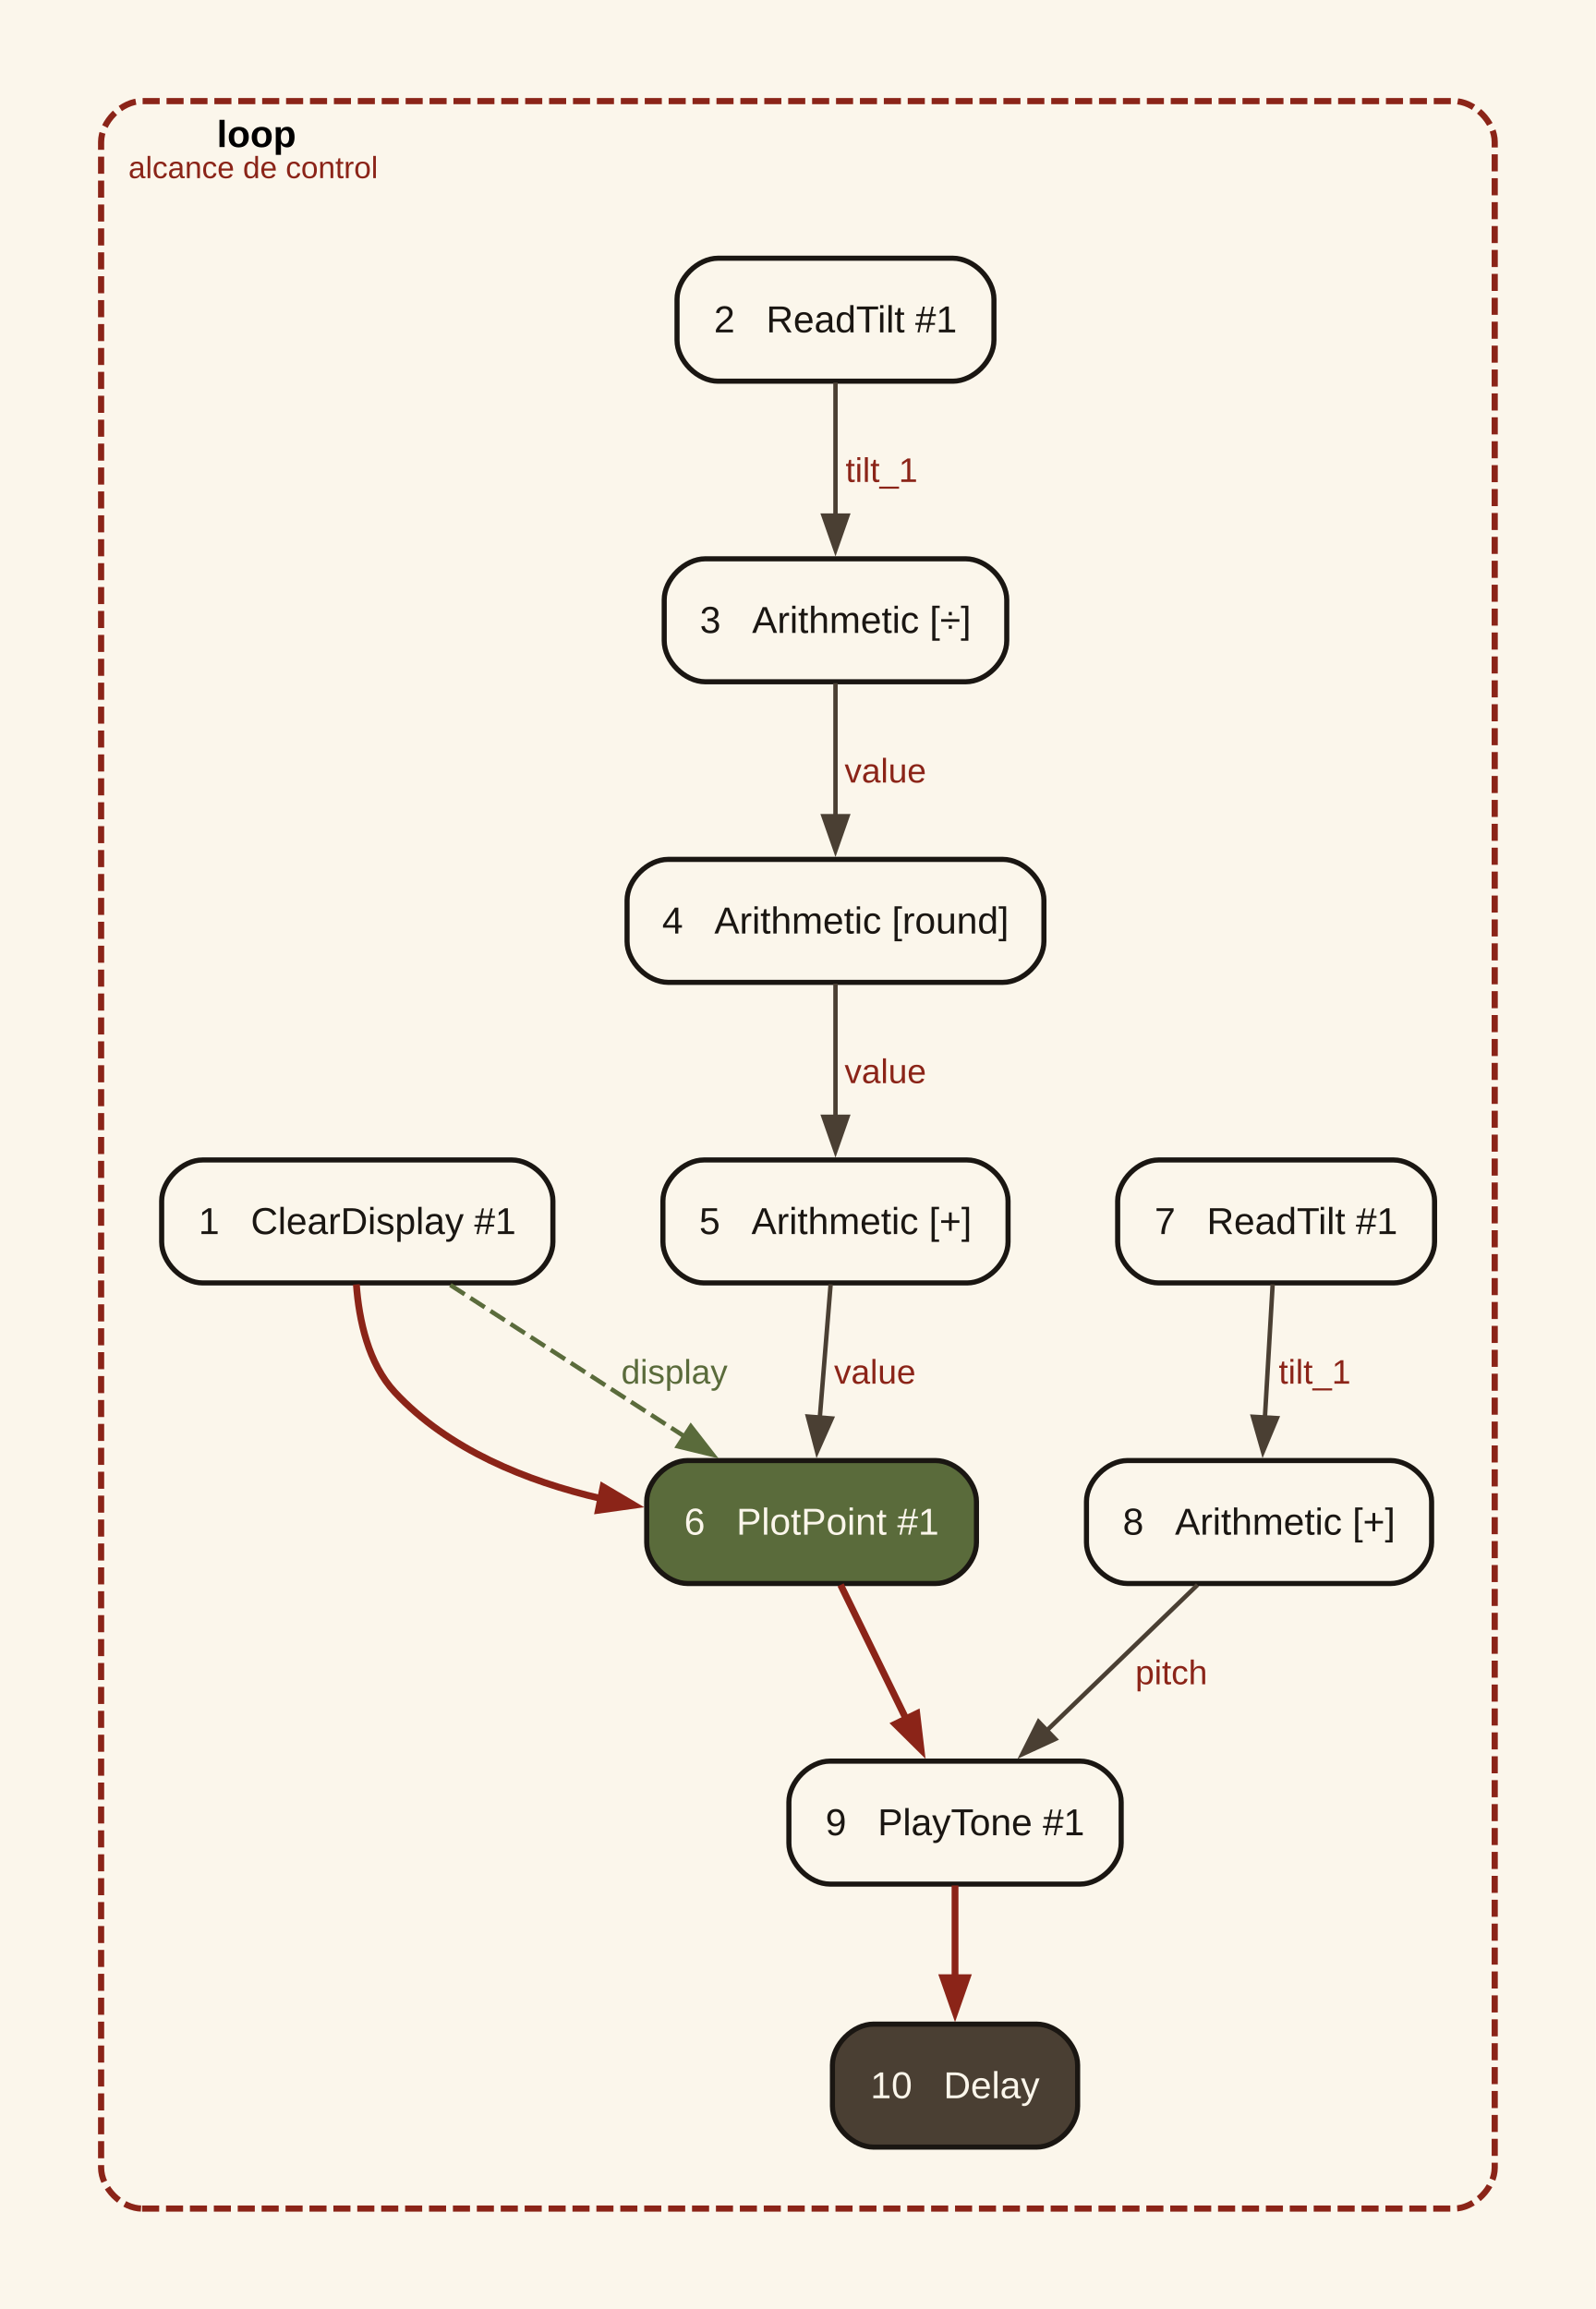
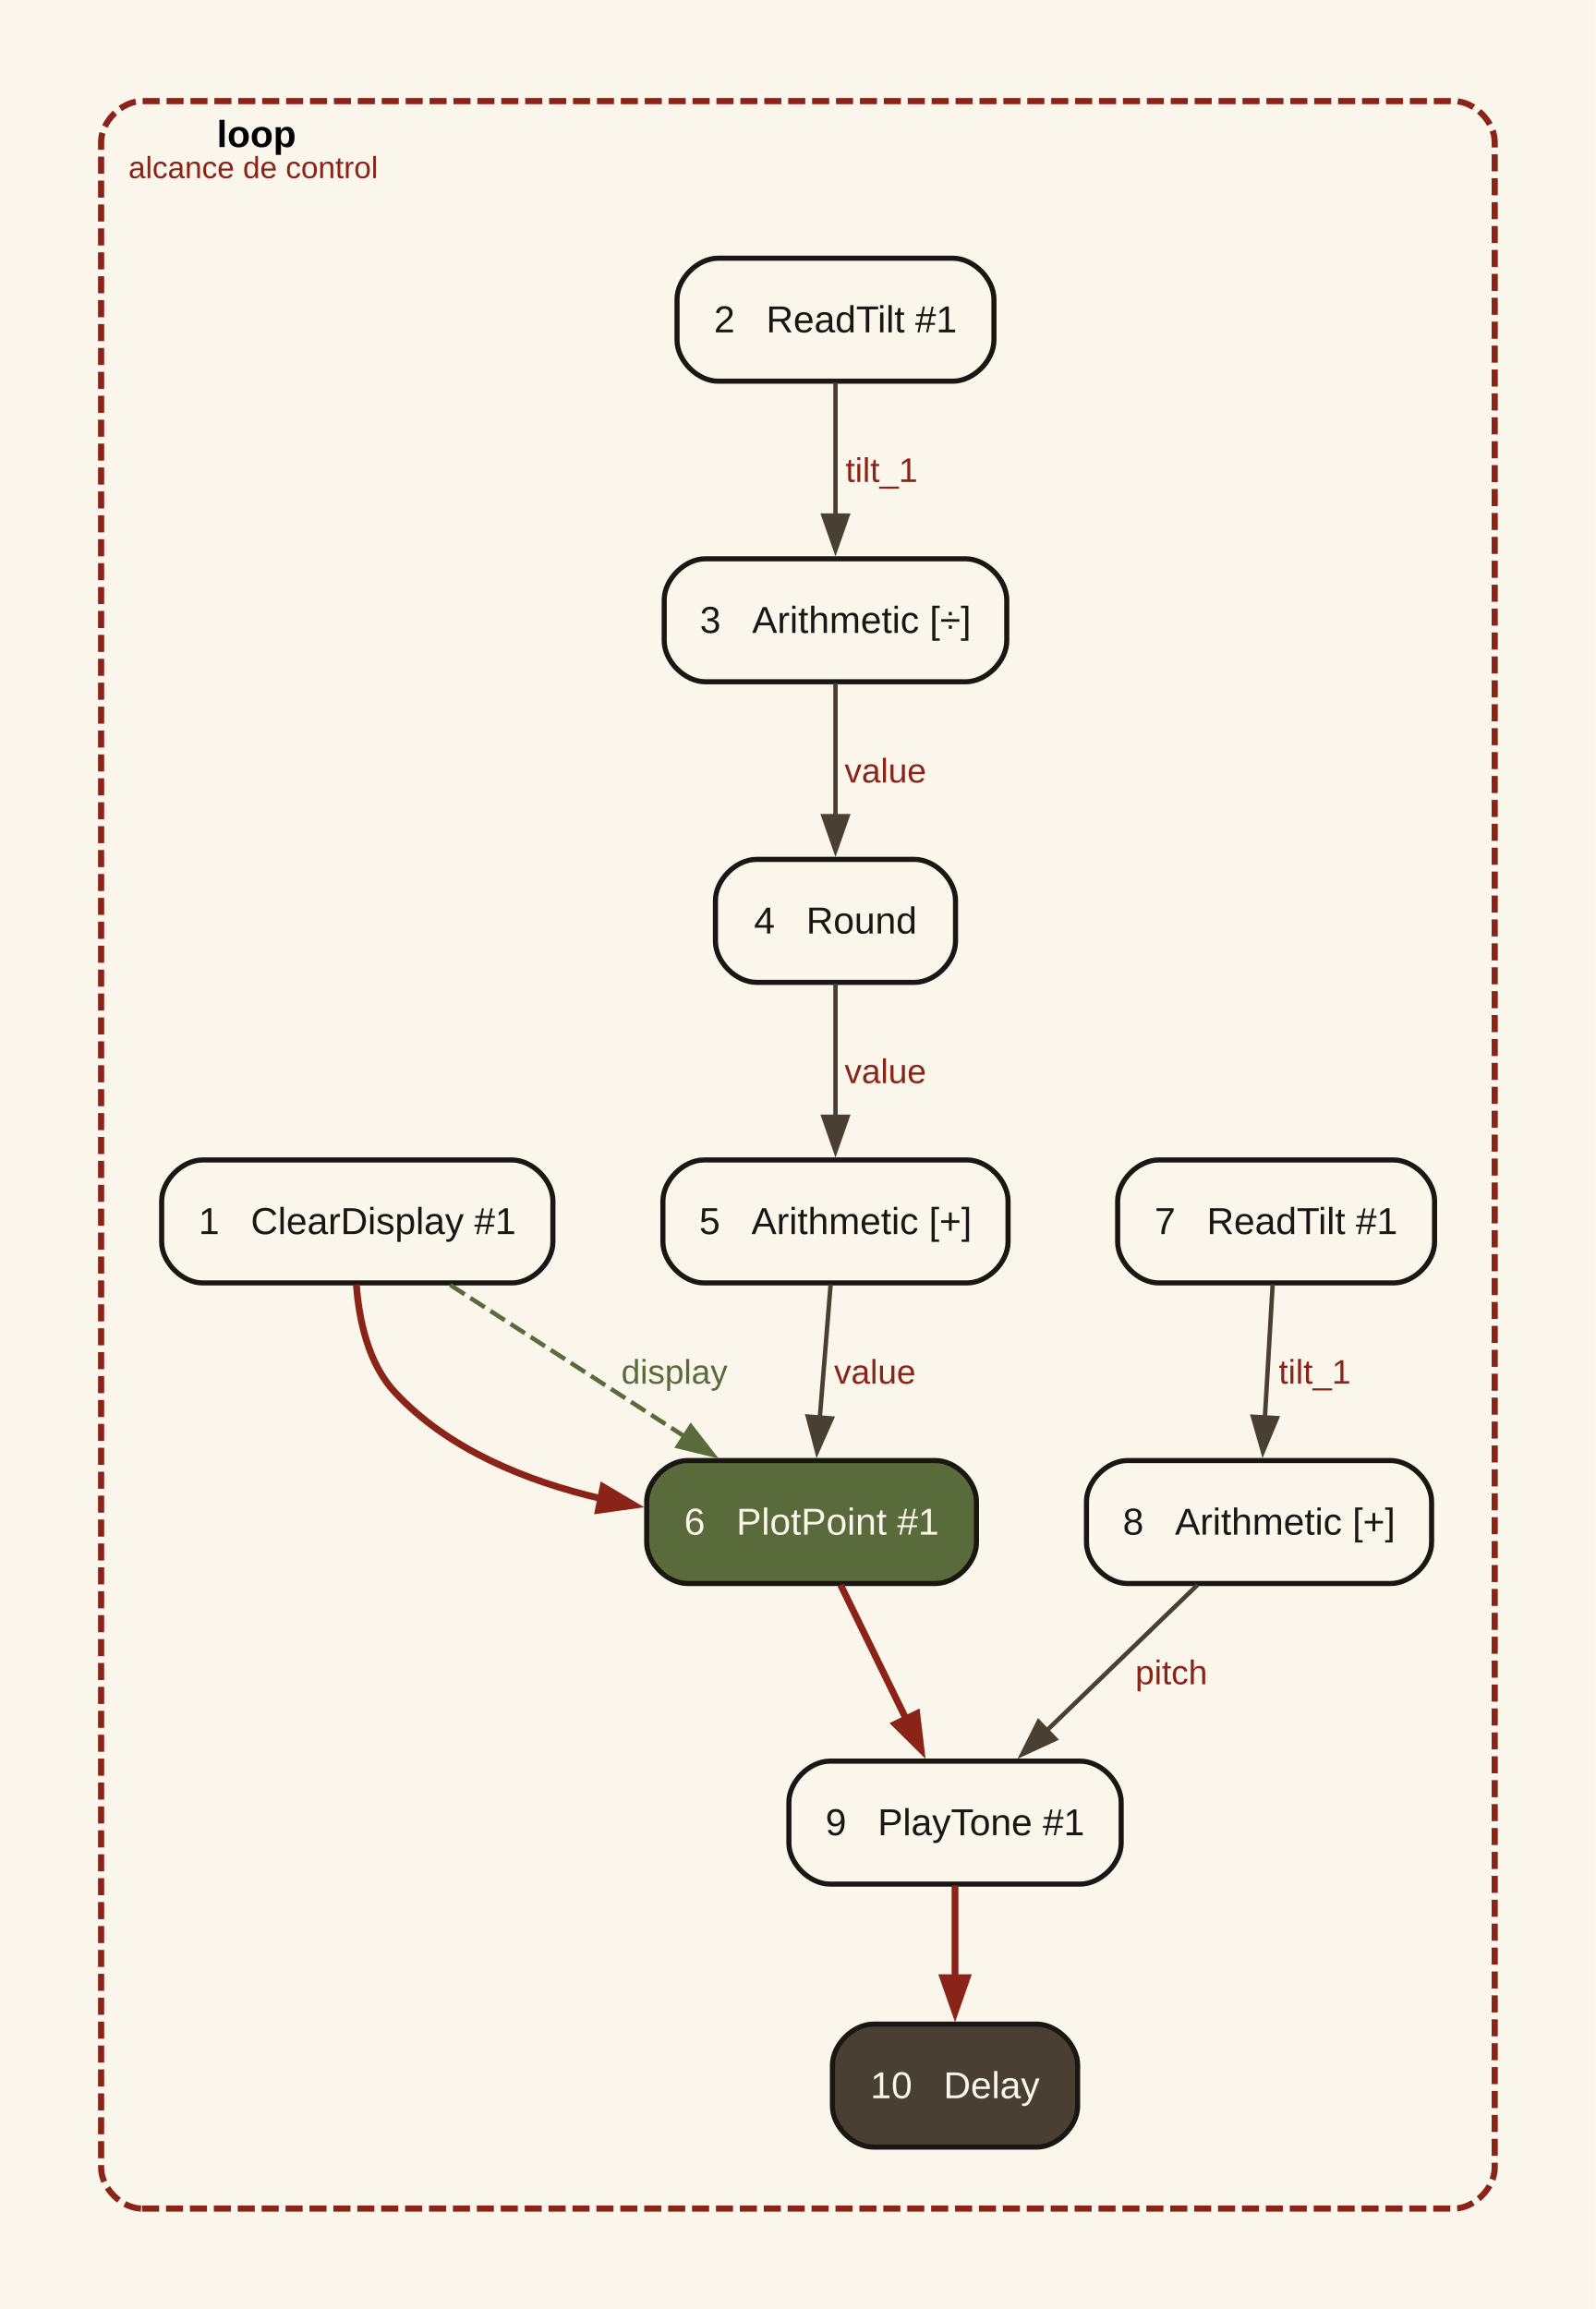
<svg xmlns="http://www.w3.org/2000/svg" width="467pt" height="676pt" viewBox="0.00 0.00 467.00 676.00">
  <g id="graph0" class="graph" transform="scale(1 1) rotate(0) translate(21.6 654.6)">
    <polygon fill="#fbf6eb" stroke="none" points="-21.6,21.6 -21.6,-654.6 445.6,-654.6 445.6,21.6 -21.6,21.6" />
    <g id="clust1" class="cluster">
      <path fill="#fbf6eb" stroke="#8b2418" stroke-width="1.8" stroke-dasharray="5,2" d="M20,-8C20,-8 404,-8 404,-8 410,-8 416,-14 416,-20 416,-20 416,-613 416,-613 416,-619 410,-625 404,-625 404,-625 20,-625 20,-625 14,-625 8,-619 8,-613 8,-613 8,-20 8,-20 8,-14 14,-8 20,-8" />
      <text xml:space="preserve" text-anchor="start" x="41.88" y="-611.55" font-family="Arial" font-weight="bold" font-size="11.00">loop</text>
      <text xml:space="preserve" text-anchor="start" x="16" y="-602.45" font-family="Arial" font-size="9.00" fill="#8b2418">alcance de control</text>
    </g>
    <g id="node1" class="node">
      <path fill="#fbf6eb" stroke="#1a1612" stroke-width="1.5" d="M128.27,-315C128.27,-315 37.73,-315 37.73,-315 31.73,-315 25.73,-309 25.73,-303 25.73,-303 25.73,-291 25.73,-291 25.73,-285 31.73,-279 37.73,-279 37.73,-279 128.27,-279 128.27,-279 134.27,-279 140.27,-285 140.27,-291 140.27,-291 140.27,-303 140.27,-303 140.27,-309 134.27,-315 128.27,-315" />
      <text xml:space="preserve" text-anchor="middle" x="83" y="-293.3" font-family="Arial" font-size="11.00" fill="#1a1612">1   ClearDisplay #1</text>
    </g>
    <g id="node6" class="node">
      <path fill="#5a6b3b" stroke="#1a1612" stroke-width="1.5" d="M252.27,-227C252.27,-227 179.73,-227 179.73,-227 173.73,-227 167.73,-221 167.73,-215 167.73,-215 167.73,-203 167.73,-203 167.73,-197 173.73,-191 179.73,-191 179.73,-191 252.27,-191 252.27,-191 258.27,-191 264.27,-197 264.27,-203 264.27,-203 264.27,-215 264.27,-215 264.27,-221 258.27,-227 252.27,-227" />
      <text xml:space="preserve" text-anchor="middle" x="216" y="-205.3" font-family="Arial" font-size="11.00" fill="#fbf6eb">6   PlotPoint #1</text>
    </g>
    <g id="edge1" class="edge">
      <path fill="none" stroke="#8b2418" stroke-width="2" d="M82.73,-278.58C83.49,-268.2 86.17,-255.43 94,-247 109.61,-230.19 132.59,-220.93 154.4,-215.86" />
      <polygon fill="#8b2418" stroke="#8b2418" stroke-width="2" points="154.95,-219.31 164.07,-213.92 153.58,-212.45 154.95,-219.31" />
    </g>
    <g id="edge2" class="edge">
      <path fill="none" stroke="#5a6b3b" stroke-width="1.3" stroke-dasharray="5,2" d="M110.24,-278.39C130.05,-265.58 157.11,-248.08 178.9,-233.99" />
      <polygon fill="#5a6b3b" stroke="#5a6b3b" stroke-width="1.3" points="180.65,-237.02 187.15,-228.66 176.85,-231.15 180.65,-237.02" />
      <text xml:space="preserve" text-anchor="middle" x="175.84" y="-249.5" font-family="Arial" font-size="10.00" fill="#5a6b3b"> display </text>
    </g>
    <g id="node2" class="node">
      <path fill="#fbf6eb" stroke="#1a1612" stroke-width="1.5" d="M257.39,-579C257.39,-579 188.61,-579 188.61,-579 182.61,-579 176.61,-573 176.61,-567 176.61,-567 176.61,-555 176.61,-555 176.61,-549 182.61,-543 188.61,-543 188.61,-543 257.39,-543 257.39,-543 263.39,-543 269.39,-549 269.39,-555 269.39,-555 269.39,-567 269.39,-567 269.39,-573 263.39,-579 257.39,-579" />
      <text xml:space="preserve" text-anchor="middle" x="223" y="-557.3" font-family="Arial" font-size="11.00" fill="#1a1612">2   ReadTilt #1</text>
    </g>
    <g id="node3" class="node">
      <path fill="#fbf6eb" stroke="#1a1612" stroke-width="1.5" d="M261.14,-491C261.14,-491 184.86,-491 184.86,-491 178.86,-491 172.86,-485 172.86,-479 172.86,-479 172.86,-467 172.86,-467 172.86,-461 178.86,-455 184.86,-455 184.86,-455 261.14,-455 261.14,-455 267.14,-455 273.14,-461 273.14,-467 273.14,-467 273.14,-479 273.14,-479 273.14,-485 267.14,-491 261.14,-491" />
      <text xml:space="preserve" text-anchor="middle" x="223" y="-469.3" font-family="Arial" font-size="11.00" fill="#1a1612">3   Arithmetic [÷]</text>
    </g>
    <g id="edge3" class="edge">
      <path fill="none" stroke="#4a3f33" stroke-width="1.3" d="M223,-542.6C223,-531.36 223,-516.47 223,-503.43" />
      <polygon fill="#4a3f33" stroke="#4a3f33" stroke-width="1.3" points="226.5,-503.64 223,-493.64 219.5,-503.64 226.5,-503.64" />
      <text xml:space="preserve" text-anchor="middle" x="236.5" y="-513.5" font-family="Arial" font-size="10.00" fill="#8b2418"> tilt_1 </text>
    </g>
    <g id="node4" class="node">
-       <path fill="#fbf6eb" stroke="#1a1612" stroke-width="1.5" d="M272.02,-403C272.02,-403 173.98,-403 173.98,-403 167.98,-403 161.98,-397 161.98,-391 161.98,-391 161.98,-379 161.98,-379 161.98,-373 167.98,-367 173.98,-367 173.98,-367 272.02,-367 272.02,-367 278.02,-367 284.02,-373 284.02,-379 284.02,-379 284.02,-391 284.02,-391 284.02,-397 278.02,-403 272.02,-403" />
-       <text xml:space="preserve" text-anchor="middle" x="223" y="-381.3" font-family="Arial" font-size="11.00" fill="#1a1612">4   Arithmetic [round]</text>
+       <path fill="#fbf6eb" stroke="#1a1612" stroke-width="1.5" d="M246.14,-403C246.14,-403 199.86,-403 199.86,-403 193.86,-403 187.86,-397 187.86,-391 187.86,-391 187.86,-379 187.86,-379 187.86,-373 193.86,-367 199.86,-367 199.86,-367 246.14,-367 246.14,-367 252.14,-367 258.14,-373 258.14,-379 258.14,-379 258.14,-391 258.14,-391 258.14,-397 252.14,-403 246.14,-403" />
+       <text xml:space="preserve" text-anchor="middle" x="223" y="-381.3" font-family="Arial" font-size="11.00" fill="#1a1612">4   Round</text>
    </g>
    <g id="edge4" class="edge">
      <path fill="none" stroke="#4a3f33" stroke-width="1.3" d="M223,-454.6C223,-443.36 223,-428.47 223,-415.43" />
      <polygon fill="#4a3f33" stroke="#4a3f33" stroke-width="1.3" points="226.5,-415.64 223,-405.64 219.5,-415.64 226.5,-415.64" />
      <text xml:space="preserve" text-anchor="middle" x="237.62" y="-425.5" font-family="Arial" font-size="10.00" fill="#8b2418"> value </text>
    </g>
    <g id="node5" class="node">
      <path fill="#fbf6eb" stroke="#1a1612" stroke-width="1.5" d="M261.52,-315C261.52,-315 184.48,-315 184.48,-315 178.48,-315 172.48,-309 172.48,-303 172.48,-303 172.48,-291 172.48,-291 172.48,-285 178.48,-279 184.48,-279 184.48,-279 261.52,-279 261.52,-279 267.52,-279 273.52,-285 273.52,-291 273.52,-291 273.52,-303 273.52,-303 273.52,-309 267.52,-315 261.52,-315" />
      <text xml:space="preserve" text-anchor="middle" x="223" y="-293.3" font-family="Arial" font-size="11.00" fill="#1a1612">5   Arithmetic [+]</text>
    </g>
    <g id="edge5" class="edge">
      <path fill="none" stroke="#4a3f33" stroke-width="1.3" d="M223,-366.6C223,-355.36 223,-340.47 223,-327.43" />
      <polygon fill="#4a3f33" stroke="#4a3f33" stroke-width="1.3" points="226.5,-327.64 223,-317.64 219.5,-327.64 226.5,-327.64" />
      <text xml:space="preserve" text-anchor="middle" x="237.62" y="-337.5" font-family="Arial" font-size="10.00" fill="#8b2418"> value </text>
    </g>
    <g id="edge6" class="edge">
      <path fill="none" stroke="#4a3f33" stroke-width="1.3" d="M221.58,-278.6C220.67,-267.36 219.46,-252.47 218.4,-239.43" />
      <polygon fill="#4a3f33" stroke="#4a3f33" stroke-width="1.3" points="221.9,-239.32 217.6,-229.63 214.92,-239.88 221.9,-239.32" />
      <text xml:space="preserve" text-anchor="middle" x="234.54" y="-249.5" font-family="Arial" font-size="10.00" fill="#8b2418"> value </text>
    </g>
    <g id="node9" class="node">
      <path fill="#fbf6eb" stroke="#1a1612" stroke-width="1.5" d="M294.64,-139C294.64,-139 221.36,-139 221.36,-139 215.36,-139 209.36,-133 209.36,-127 209.36,-127 209.36,-115 209.36,-115 209.36,-109 215.36,-103 221.36,-103 221.36,-103 294.64,-103 294.64,-103 300.64,-103 306.64,-109 306.64,-115 306.64,-115 306.64,-127 306.64,-127 306.64,-133 300.64,-139 294.64,-139" />
      <text xml:space="preserve" text-anchor="middle" x="258" y="-117.3" font-family="Arial" font-size="11.00" fill="#1a1612">9   PlayTone #1</text>
    </g>
    <g id="edge7" class="edge">
      <path fill="none" stroke="#8b2418" stroke-width="2" d="M224.5,-190.6C230.04,-179.25 237.41,-164.16 243.83,-151.02" />
      <polygon fill="#8b2418" stroke="#8b2418" stroke-width="2" points="246.8,-152.91 248.04,-142.39 240.51,-149.84 246.8,-152.91" />
    </g>
    <g id="node7" class="node">
      <path fill="#fbf6eb" stroke="#1a1612" stroke-width="1.5" d="M386.39,-315C386.39,-315 317.61,-315 317.61,-315 311.61,-315 305.61,-309 305.61,-303 305.61,-303 305.61,-291 305.61,-291 305.61,-285 311.61,-279 317.61,-279 317.61,-279 386.39,-279 386.39,-279 392.39,-279 398.39,-285 398.39,-291 398.39,-291 398.39,-303 398.39,-303 398.39,-309 392.39,-315 386.39,-315" />
      <text xml:space="preserve" text-anchor="middle" x="352" y="-293.3" font-family="Arial" font-size="11.00" fill="#1a1612">7   ReadTilt #1</text>
    </g>
    <g id="node8" class="node">
      <path fill="#fbf6eb" stroke="#1a1612" stroke-width="1.5" d="M385.52,-227C385.52,-227 308.48,-227 308.48,-227 302.48,-227 296.48,-221 296.48,-215 296.48,-215 296.48,-203 296.48,-203 296.48,-197 302.48,-191 308.48,-191 308.48,-191 385.52,-191 385.52,-191 391.52,-191 397.52,-197 397.52,-203 397.52,-203 397.52,-215 397.52,-215 397.52,-221 391.52,-227 385.52,-227" />
      <text xml:space="preserve" text-anchor="middle" x="347" y="-205.3" font-family="Arial" font-size="11.00" fill="#1a1612">8   Arithmetic [+]</text>
    </g>
    <g id="edge8" class="edge">
      <path fill="none" stroke="#4a3f33" stroke-width="1.3" d="M350.99,-278.6C350.34,-267.36 349.47,-252.47 348.71,-239.43" />
      <polygon fill="#4a3f33" stroke="#4a3f33" stroke-width="1.3" points="352.22,-239.42 348.14,-229.64 345.23,-239.82 352.22,-239.42" />
      <text xml:space="preserve" text-anchor="middle" x="363.3" y="-249.5" font-family="Arial" font-size="10.00" fill="#8b2418"> tilt_1 </text>
    </g>
    <g id="edge9" class="edge">
      <path fill="none" stroke="#4a3f33" stroke-width="1.3" d="M328.99,-190.6C316.29,-178.32 299.06,-161.67 284.75,-147.85" />
      <polygon fill="#4a3f33" stroke="#4a3f33" stroke-width="1.3" points="287.33,-145.47 277.7,-141.04 282.46,-150.51 287.33,-145.47" />
      <text xml:space="preserve" text-anchor="middle" x="321.33" y="-161.5" font-family="Arial" font-size="10.00" fill="#8b2418"> pitch </text>
    </g>
    <g id="node10" class="node">
      <path fill="#4a3f33" stroke="#1a1612" stroke-width="1.5" d="M281.89,-62C281.89,-62 234.11,-62 234.11,-62 228.11,-62 222.11,-56 222.11,-50 222.11,-50 222.11,-38 222.11,-38 222.11,-32 228.11,-26 234.11,-26 234.11,-26 281.89,-26 281.89,-26 287.89,-26 293.89,-32 293.89,-38 293.89,-38 293.89,-50 293.89,-50 293.89,-56 287.89,-62 281.89,-62" />
      <text xml:space="preserve" text-anchor="middle" x="258" y="-40.3" font-family="Arial" font-size="11.00" fill="#fbf6eb">10   Delay</text>
    </g>
    <g id="edge10" class="edge">
      <path fill="none" stroke="#8b2418" stroke-width="2" d="M258,-102.6C258,-94.52 258,-84.67 258,-75.42" />
      <polygon fill="#8b2418" stroke="#8b2418" stroke-width="2" points="261.5,-75.59 258,-65.59 254.5,-75.59 261.5,-75.59" />
    </g>
  </g>
</svg>
